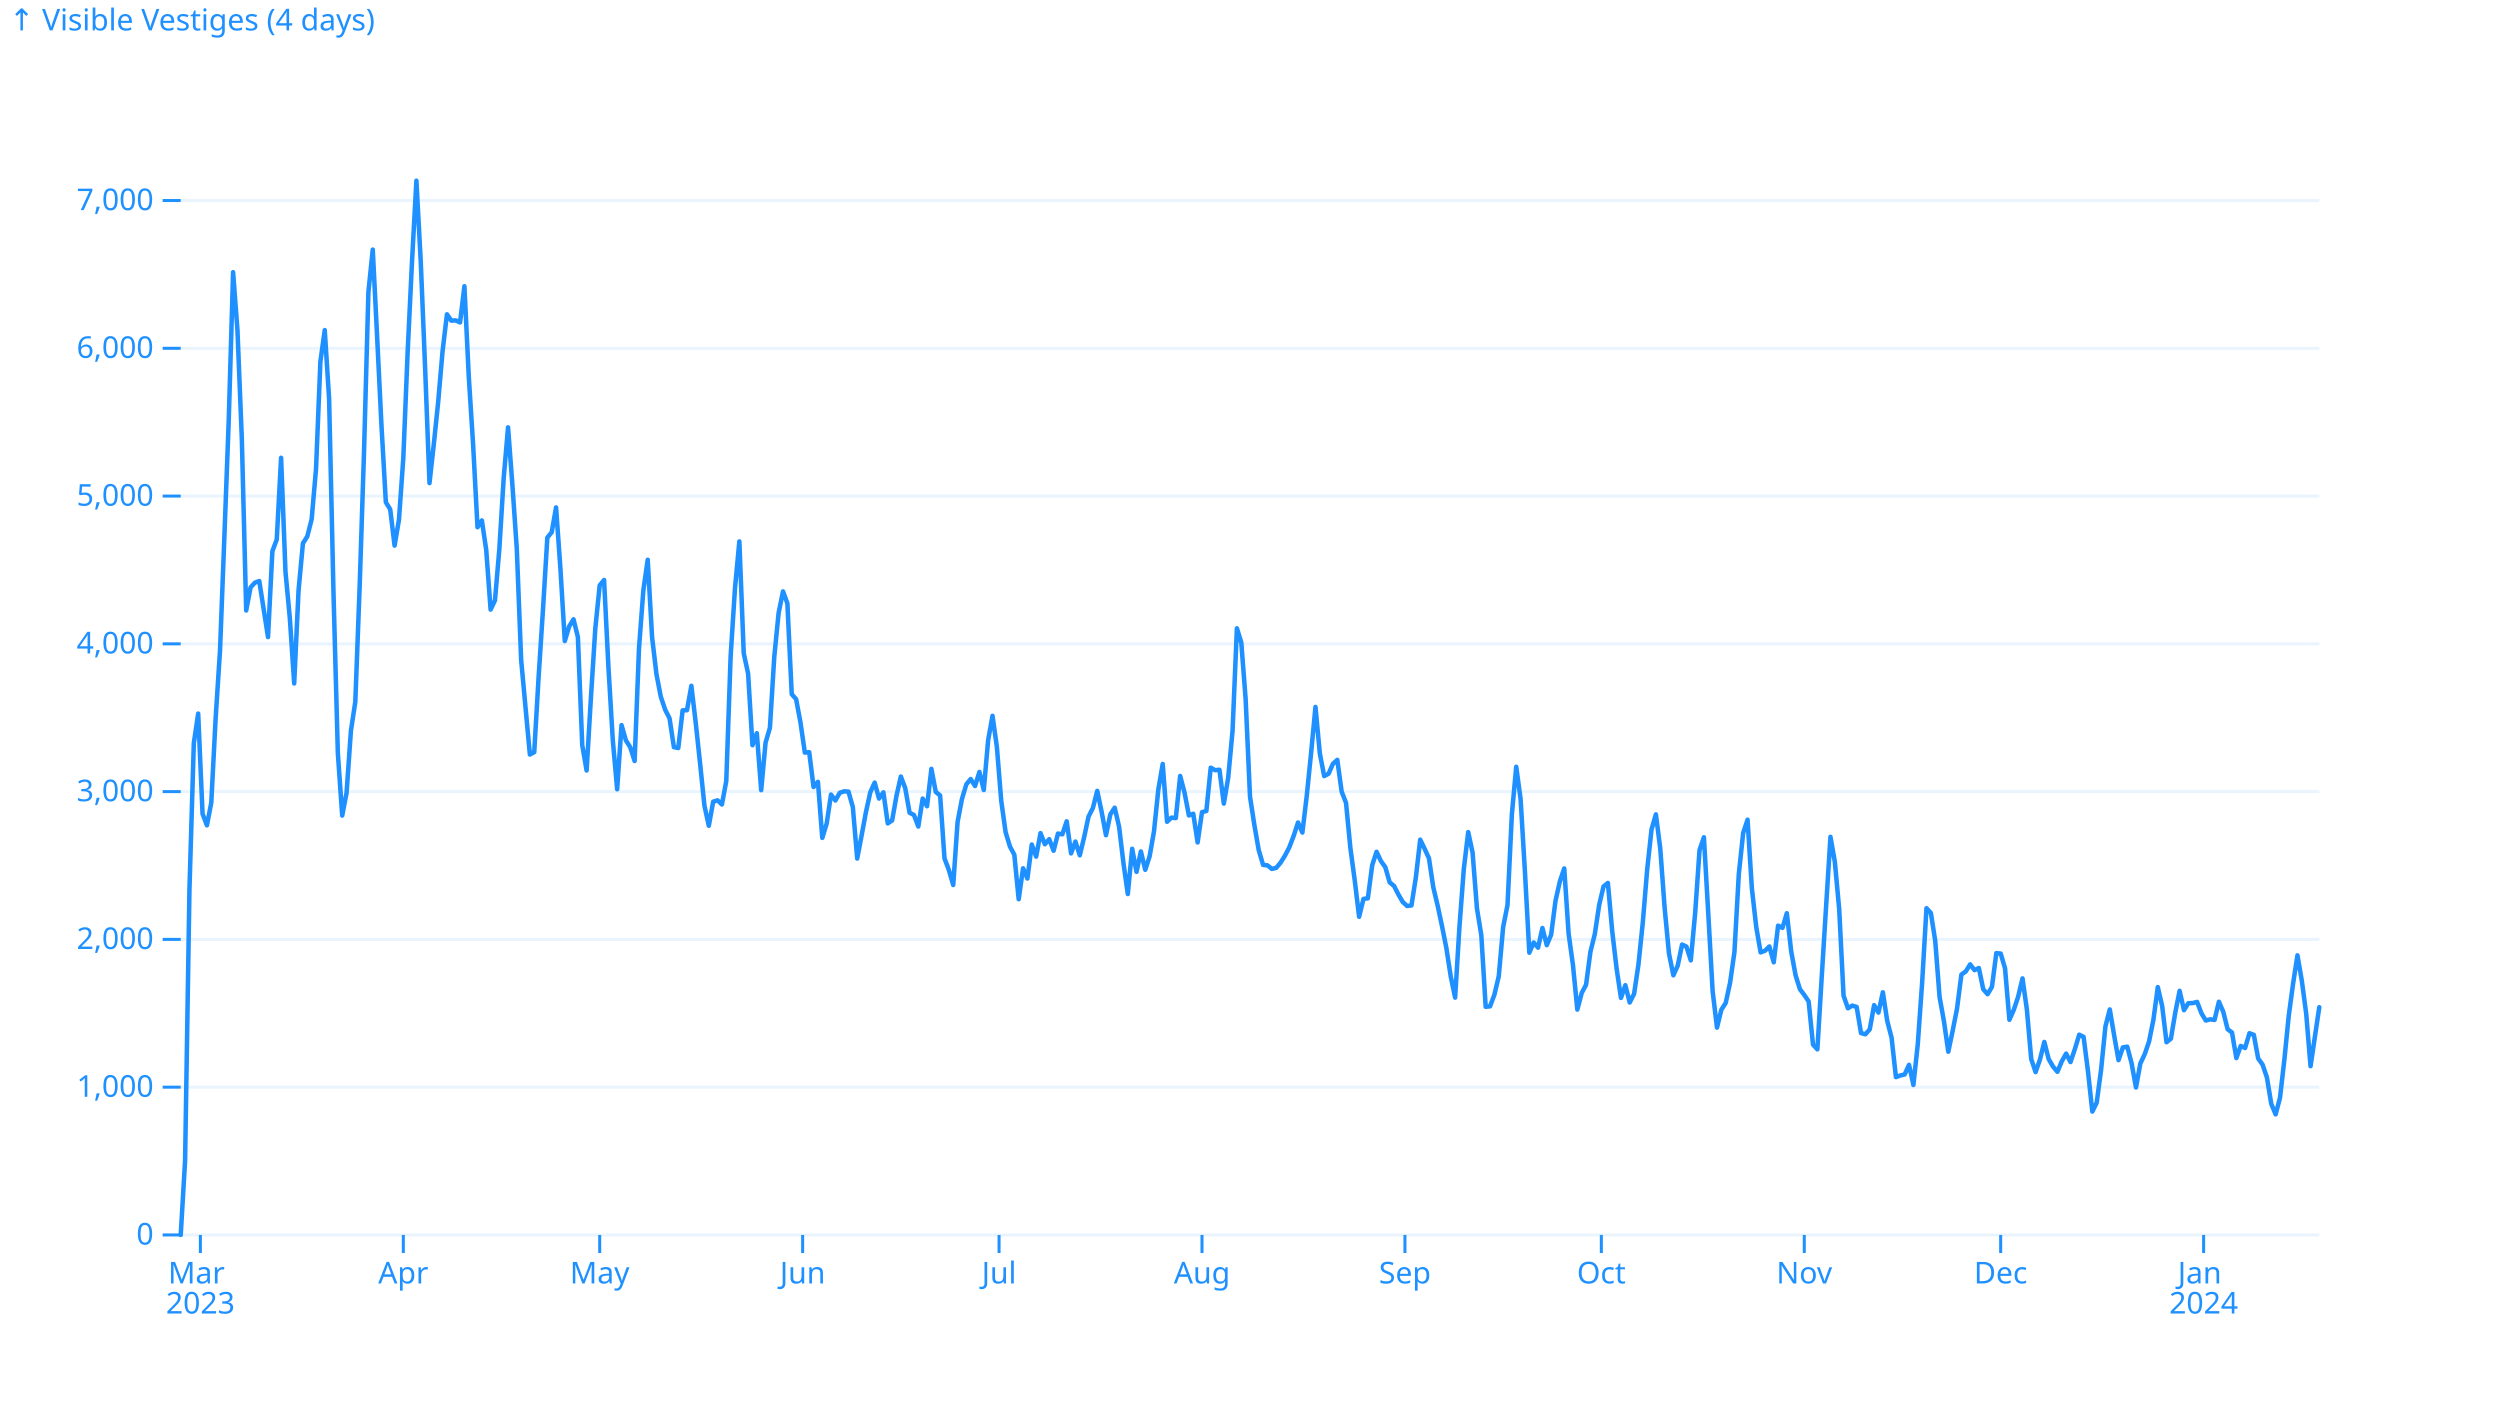
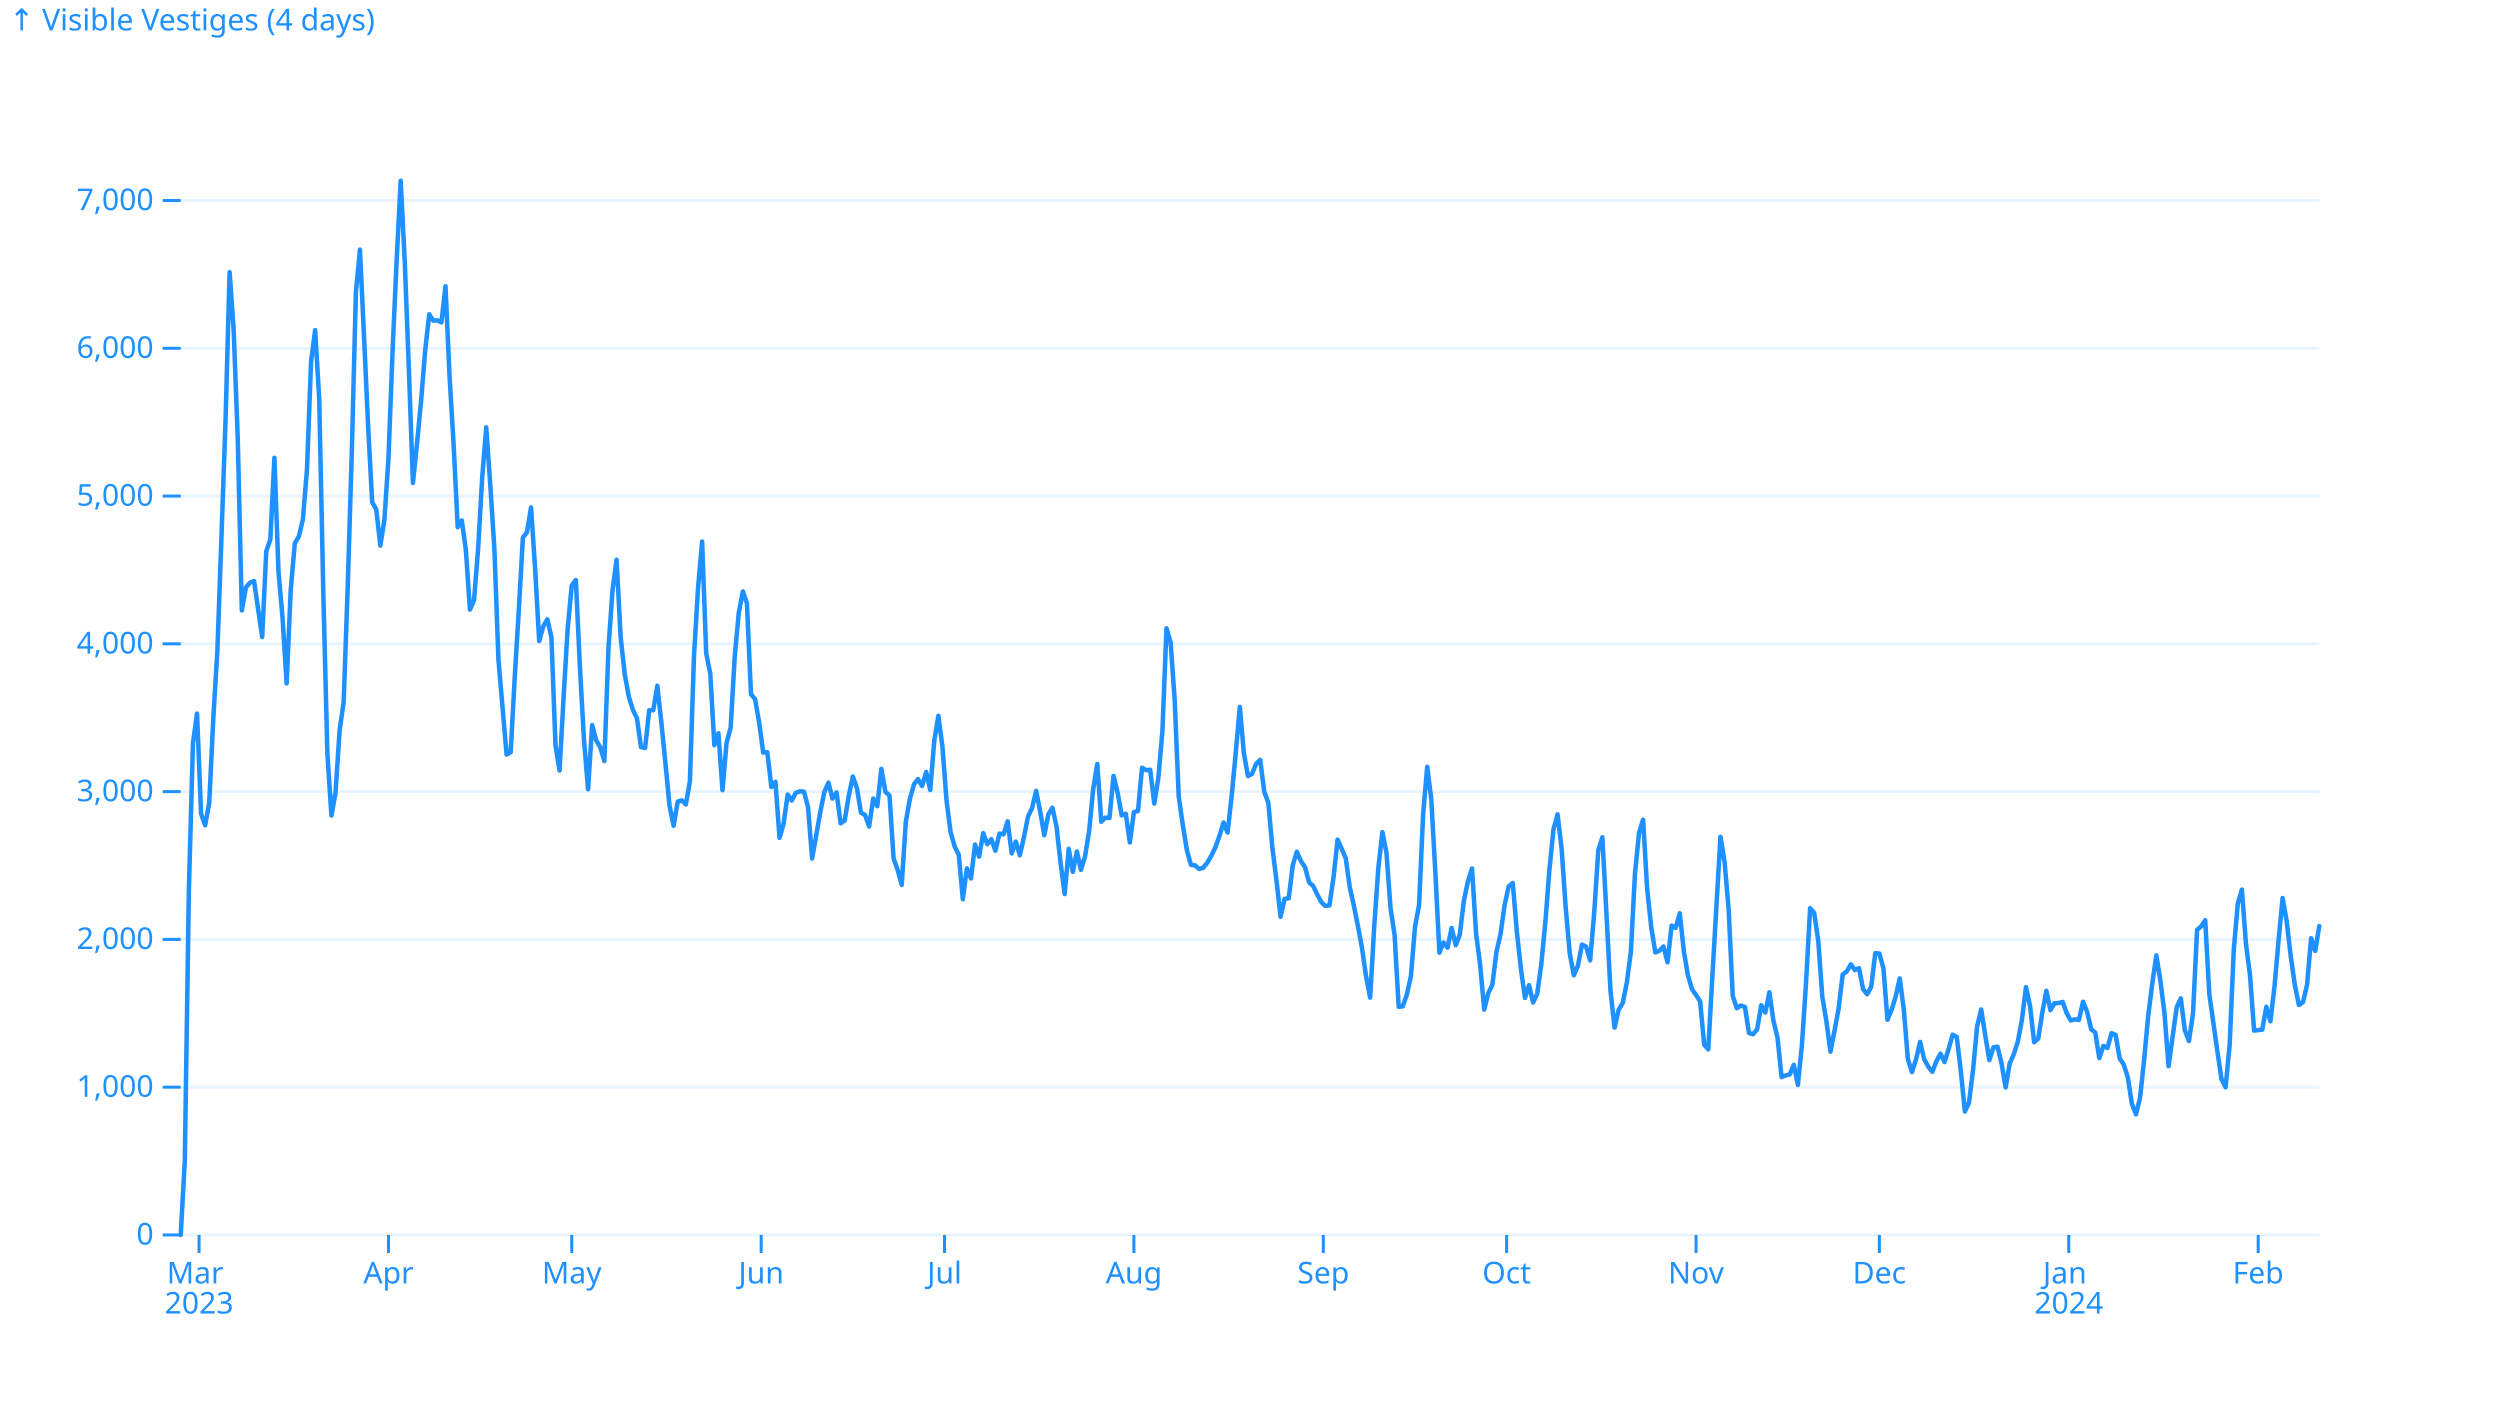
<svg xmlns="http://www.w3.org/2000/svg" class="plot-d6a7b5" fill="currentColor" font-family="system-ui, sans-serif" font-size="10" text-anchor="middle" width="830" height="470" viewBox="0 0 830 470" color="#1e90ff">
  <style>:where(.plot-d6a7b5){--plot-background: white;display:block;height:intrinsic;max-width:100%}:where(.plot-d6a7b5 text),:where(.plot-d6a7b5 tspan){white-space:pre}</style>
  <g aria-label="y-grid" stroke="currentColor" stroke-opacity=".1">
    <line x1="60" x2="770" y1="410" y2="410" />
    <line x1="60" x2="770" y1="360.939" y2="360.939" />
    <line x1="60" x2="770" y1="311.878" y2="311.878" />
    <line x1="60" x2="770" y1="262.817" y2="262.817" />
    <line x1="60" x2="770" y1="213.757" y2="213.757" />
    <line x1="60" x2="770" y1="164.696" y2="164.696" />
    <line x1="60" x2="770" y1="115.635" y2="115.635" />
    <line x1="60" x2="770" y1="66.574" y2="66.574" />
  </g>
  <g aria-label="y-axis tick" fill="none" stroke="currentColor">
    <path transform="translate(60,410)" d="M0,0L-6,0" />
    <path transform="translate(60,360.9392)" d="M0,0L-6,0" />
    <path transform="translate(60,311.8783)" d="M0,0L-6,0" />
    <path transform="translate(60,262.8175)" d="M0,0L-6,0" />
    <path transform="translate(60,213.7567)" d="M0,0L-6,0" />
    <path transform="translate(60,164.6958)" d="M0,0L-6,0" />
    <path transform="translate(60,115.635)" d="M0,0L-6,0" />
    <path transform="translate(60,66.57415)" d="M0,0L-6,0" />
  </g>
  <g aria-label="y-axis tick label" text-anchor="end" font-variant="tabular-nums">
    <text y=".32em" transform="translate(-9,0) translate(60,410)">0</text>
    <text y=".32em" transform="translate(-9,0) translate(60,360.9392)">1,000</text>
    <text y=".32em" transform="translate(-9,0) translate(60,311.8783)">2,000</text>
    <text y=".32em" transform="translate(-9,0) translate(60,262.8175)">3,000</text>
    <text y=".32em" transform="translate(-9,0) translate(60,213.7567)">4,000</text>
    <text y=".32em" transform="translate(-9,0) translate(60,164.6958)">5,000</text>
    <text y=".32em" transform="translate(-9,0) translate(60,115.635)">6,000</text>
    <text y=".32em" transform="translate(-9,0) translate(60,66.57415)">7,000</text>
  </g>
  <g aria-label="y-axis label" text-anchor="start">
    <text y=".71em" transform="translate(-57,-57) translate(60,60)">↑ Visible Vestiges (4 days)</text>
  </g>
  <g aria-label="x-axis tick" fill="none" stroke="currentColor">
-     <path transform="translate(66.52041,410)" d="M0,0L0,6" />
-     <path transform="translate(133.898,410)" d="M0,0L0,6" />
-     <path transform="translate(199.102,410)" d="M0,0L0,6" />
-     <path transform="translate(266.4796,410)" d="M0,0L0,6" />
-     <path transform="translate(331.6837,410)" d="M0,0L0,6" />
-     <path transform="translate(399.0612,410)" d="M0,0L0,6" />
-     <path transform="translate(466.4388,410)" d="M0,0L0,6" />
-     <path transform="translate(531.6429,410)" d="M0,0L0,6" />
-     <path transform="translate(599.0204,410)" d="M0,0L0,6" />
-     <path transform="translate(664.2245,410)" d="M0,0L0,6" />
-     <path transform="translate(731.602,410)" d="M0,0L0,6" />
+     <path transform="translate(66.08571,410)" d="M0,0L0,6" />
+     <path transform="translate(128.9714,410)" d="M0,0L0,6" />
+     <path transform="translate(189.8286,410)" d="M0,0L0,6" />
+     <path transform="translate(252.7143,410)" d="M0,0L0,6" />
+     <path transform="translate(313.5714,410)" d="M0,0L0,6" />
+     <path transform="translate(376.4571,410)" d="M0,0L0,6" />
+     <path transform="translate(439.3429,410)" d="M0,0L0,6" />
+     <path transform="translate(500.2,410)" d="M0,0L0,6" />
+     <path transform="translate(563.0857,410)" d="M0,0L0,6" />
+     <path transform="translate(623.9429,410)" d="M0,0L0,6" />
+     <path transform="translate(686.8286,410)" d="M0,0L0,6" />
+     <path transform="translate(749.7143,410)" d="M0,0L0,6" />
  </g>
  <g aria-label="x-axis tick label" font-variant="tabular-nums">
-     <text transform="translate(0,9) translate(66.52041,410)">
+     <text transform="translate(0,9) translate(66.08571,410)">
      <tspan x="0" y=".71em">Mar</tspan>
      <tspan x="0" dy="1em">2023</tspan>
    </text>
-     <text y=".71em" transform="translate(0,9) translate(133.898,410)">Apr</text>
-     <text y=".71em" transform="translate(0,9) translate(199.102,410)">May</text>
-     <text y=".71em" transform="translate(0,9) translate(266.4796,410)">Jun</text>
-     <text y=".71em" transform="translate(0,9) translate(331.6837,410)">Jul</text>
-     <text y=".71em" transform="translate(0,9) translate(399.0612,410)">Aug</text>
-     <text y=".71em" transform="translate(0,9) translate(466.4388,410)">Sep</text>
-     <text y=".71em" transform="translate(0,9) translate(531.6429,410)">Oct</text>
-     <text y=".71em" transform="translate(0,9) translate(599.0204,410)">Nov</text>
-     <text y=".71em" transform="translate(0,9) translate(664.2245,410)">Dec</text>
-     <text transform="translate(0,9) translate(731.602,410)">
+     <text y=".71em" transform="translate(0,9) translate(128.9714,410)">Apr</text>
+     <text y=".71em" transform="translate(0,9) translate(189.8286,410)">May</text>
+     <text y=".71em" transform="translate(0,9) translate(252.7143,410)">Jun</text>
+     <text y=".71em" transform="translate(0,9) translate(313.5714,410)">Jul</text>
+     <text y=".71em" transform="translate(0,9) translate(376.4571,410)">Aug</text>
+     <text y=".71em" transform="translate(0,9) translate(439.3429,410)">Sep</text>
+     <text y=".71em" transform="translate(0,9) translate(500.2,410)">Oct</text>
+     <text y=".71em" transform="translate(0,9) translate(563.0857,410)">Nov</text>
+     <text y=".71em" transform="translate(0,9) translate(623.9429,410)">Dec</text>
+     <text transform="translate(0,9) translate(686.8286,410)">
      <tspan x="0" y=".71em">Jan</tspan>
      <tspan x="0" dy="1em">2024</tspan>
    </text>
+     <text y=".71em" transform="translate(0,9) translate(749.7143,410)">Feb</text>
  </g>
  <g aria-label="line" fill="none" stroke="currentColor" stroke-width="1.5" stroke-linejoin="round" stroke-linecap="round">
-     <path d="M60,410L61.449,385.371L62.898,295.296L64.347,246.726L65.796,236.913L67.245,270.177L68.694,274.003L70.143,266.497L71.592,238.434L73.041,216.013L74.49,178.237L75.939,139.626L77.388,90.369L78.837,109.65L80.286,145.66L81.735,202.669L83.184,195.015L84.633,193.445L86.082,192.906L87.531,202.227L88.98,211.5L90.429,182.996L91.878,179.12L93.327,151.989L94.776,189.815L96.224,205.22L97.673,226.905L99.122,195.948L100.571,180.395L102.02,178.089L103.469,172.398L104.918,155.718L106.367,120.05L107.816,109.601L109.265,132.463L110.714,196.683L112.163,250.013L113.612,270.765L115.061,263.21L116.51,242.555L117.959,233.038L119.408,194.623L120.857,149.978L122.306,97.041L123.755,82.862L125.204,111.808L126.653,141.343L128.102,166.756L129.551,169.111L131,181.131L132.449,172.595L133.898,152.136L135.347,116.665L136.796,86.689L138.245,60L139.694,86.934L141.143,122.258L142.592,160.378L144.041,147.328L145.49,133.297L146.939,116.518L148.388,104.351L149.837,106.461L151.286,106.362L152.735,107.049L154.184,95.029L155.633,125.006L157.082,147.77L158.531,175.048L159.98,172.791L161.429,182.603L162.878,202.375L164.327,199.333L165.776,182.358L167.224,158.759L168.673,141.883L170.122,161.114L171.571,182.161L173.02,219.055L174.469,234.853L175.918,250.503L177.367,249.718L178.816,224.795L180.265,202.473L181.714,178.482L183.163,176.716L184.612,168.474L186.061,188.785L187.51,212.825L188.959,207.967L190.408,205.613L191.857,211.5L193.306,247.412L194.755,255.802L196.204,231.32L197.653,208.507L199.102,194.329L200.551,192.562L202,221.508L203.449,245.744L204.898,262.033L206.347,240.74L207.796,245.793L209.245,248.099L210.694,252.662L212.143,215.327L213.592,195.997L215.041,185.841L216.49,211.549L217.939,223.814L219.388,231.32L220.837,235.638L222.286,238.483L223.735,248.05L225.184,248.345L226.633,235.834L228.082,235.785L229.531,227.69L230.98,239.955L232.429,253.496L233.878,267.527L235.327,274.151L236.776,266.154L238.224,265.712L239.673,267.086L241.122,259.334L242.571,217.829L244.02,195.212L245.469,179.757L246.918,216.897L248.367,223.618L249.816,247.412L251.265,243.438L252.714,262.327L254.163,246.578L255.612,241.623L257.061,218.025L258.51,203.454L259.959,196.34L261.408,200.314L262.857,230.486L264.306,232.105L265.755,239.857L267.204,249.865L268.653,249.718L270.102,261.297L271.551,259.579L273,278.174L274.449,273.464L275.898,263.799L277.347,265.761L278.796,263.21L280.245,262.719L281.694,262.817L283.143,267.969L284.592,285.042L286.041,277.438L287.49,269.637L288.939,263.014L290.388,259.825L291.837,265.123L293.286,263.063L294.735,273.366L296.184,272.384L297.633,264.191L299.082,257.813L300.531,261.64L301.98,269.833L303.429,270.569L304.878,274.396L306.327,265.123L307.776,267.675L309.224,255.262L310.673,262.916L312.122,264.093L313.571,284.993L315.02,288.82L316.469,293.824L317.918,272.875L319.367,265.271L320.816,260.414L322.265,258.647L323.714,260.953L325.163,256.292L326.612,262.278L328.061,245.744L329.51,237.649L330.959,247.952L332.408,265.859L333.857,276.26L335.306,281.068L336.755,283.766L338.204,298.534L339.653,288.28L341.102,291.665L342.551,280.381L344,284.404L345.449,276.604L346.898,280.283L348.347,278.615L349.796,282.442L351.245,276.751L352.694,276.996L354.143,272.679L355.592,283.325L357.041,279.4L358.49,283.963L359.939,277.928L361.388,271.109L362.837,268.263L364.286,262.572L365.735,269.49L367.184,277.29L368.633,270.373L370.082,268.165L371.531,274.445L372.98,286.514L374.429,296.817L375.878,281.804L377.327,289.458L378.776,282.687L380.224,288.771L381.673,284.306L383.122,276.015L384.571,262.082L386.02,253.643L387.469,272.826L388.918,271.452L390.367,271.599L391.816,257.617L393.265,263.161L394.714,270.716L396.163,270.177L397.612,279.694L399.061,269.637L400.51,269.244L401.959,254.87L403.408,255.704L404.857,255.556L406.306,266.791L407.755,258.255L409.204,242.653L410.653,208.605L412.102,213.266L413.551,232.105L415,264.486L416.449,273.905L417.898,282.246L419.347,287.152L420.796,287.299L422.245,288.476L423.694,288.133L425.143,286.416L426.592,284.11L428.041,281.313L429.49,277.536L430.939,273.071L432.388,276.407L433.837,264.24L435.286,249.964L436.735,234.706L438.184,250.16L439.633,257.666L441.082,256.881L442.531,253.594L443.98,252.269L445.429,262.817L446.878,266.546L448.327,281.559L449.776,292.303L451.224,304.372L452.673,298.436L454.122,298.239L455.571,287.25L457.02,282.785L458.469,285.876L459.918,287.888L461.367,292.941L462.816,294.118L464.265,296.964L465.714,299.466L467.163,300.791L468.612,300.594L470.061,291.322L471.51,278.762L472.959,281.755L474.408,284.944L475.857,294.609L477.306,300.692L478.755,307.512L480.204,314.822L481.653,324.242L483.102,331.208L484.551,307.463L486,288.329L487.449,276.26L488.898,283.08L490.347,301.576L491.796,310.505L493.245,334.25L494.694,334.103L496.143,330.227L497.592,324.094L499.041,307.806L500.49,300.496L501.939,270.373L503.388,254.575L504.837,265.32L506.286,289.556L507.735,316.294L509.184,312.909L510.633,314.626L512.082,308.101L513.531,313.792L514.98,310.308L516.429,299.073L517.878,292.597L519.327,288.329L520.776,309.965L522.224,320.415L523.673,335.182L525.122,329.687L526.571,326.94L528.02,315.999L529.469,310.161L530.918,300.496L532.367,294.315L533.816,293.137L535.265,309.229L536.714,321.592L538.163,331.306L539.612,327.087L541.061,332.827L542.51,329.982L543.959,320.268L545.408,306.285L546.857,288.771L548.306,275.377L549.755,270.373L551.204,281.706L552.653,301.379L554.102,316.588L555.551,323.8L557,320.611L558.449,313.595L559.898,314.282L561.347,318.845L562.796,303.047L564.245,282.246L565.694,277.977L567.143,303.293L568.592,329.05L570.041,341.168L571.49,335.231L572.939,332.974L574.388,326.253L575.837,316.049L577.286,290.144L578.735,276.555L580.184,272.139L581.633,295.1L583.082,307.855L584.531,316.196L585.98,315.656L587.429,314.233L588.878,319.483L590.327,307.316L591.776,308.052L593.224,303.195L594.673,315.803L596.122,323.751L597.571,328.412L599.02,330.325L600.469,332.484L601.918,346.81L603.367,348.38L604.816,324.291L606.265,300.938L607.714,277.83L609.163,286.121L610.612,301.821L612.061,330.571L613.51,334.741L614.959,333.858L616.408,334.299L617.857,342.983L619.306,343.375L620.755,341.756L622.204,333.71L623.653,336.163L625.102,329.442L626.551,338.911L628,344.504L629.449,357.603L630.898,357.063L632.347,356.72L633.796,353.531L635.245,360.203L636.694,346.761L638.143,326.351L639.592,301.526L641.041,303.096L642.49,312.32L643.939,331.012L645.388,339.058L646.837,349.165L648.286,342.198L649.735,334.839L651.184,323.555L652.633,322.525L654.082,320.17L655.531,322.083L656.98,321.396L658.429,328.412L659.878,330.08L661.327,327.627L662.776,316.441L664.224,316.588L665.673,321.494L667.122,338.567L668.571,335.28L670.02,330.914L671.469,324.83L672.918,335.133L674.367,351.618L675.816,355.935L677.265,351.765L678.714,345.927L680.163,351.618L681.612,354.12L683.061,355.837L684.51,352.354L685.959,349.802L687.408,352.599L688.857,348.281L690.306,343.523L691.755,344.258L693.204,355.641L694.653,369.034L696.102,366.091L697.551,355.248L699,340.775L700.449,335.133L701.898,343.768L703.347,351.961L704.796,347.742L706.245,347.496L707.694,353.04L709.143,361.037L710.592,353.089L712.041,349.999L713.49,345.779L714.939,338.518L716.388,327.725L717.837,334.005L719.286,346.025L720.735,344.847L722.184,336.213L723.633,328.951L725.082,335.378L726.531,333.073L727.98,333.024L729.429,332.631L730.878,336.409L732.327,338.813L733.776,338.42L735.224,338.616L736.673,332.582L738.122,335.918L739.571,341.707L741.02,342.787L742.469,351.274L743.918,347.251L745.367,347.938L746.816,343.032L748.265,343.572L749.714,351.421L751.163,353.433L752.612,357.701L754.061,366.483L755.51,369.966L756.959,364.472L758.408,351.814L759.857,337.292L761.306,326.548L762.755,317.177L764.204,325.615L765.653,336.507L767.102,353.973L768.551,344.16L770,334.397" />
+     <path d="M60,410L61.352,385.371L62.705,295.296L64.057,246.726L65.41,236.913L66.762,270.177L68.114,274.003L69.467,266.497L70.819,238.434L72.171,216.013L73.524,178.237L74.876,139.626L76.229,90.369L77.581,109.65L78.933,145.66L80.286,202.669L81.638,195.015L82.99,193.445L84.343,192.906L85.695,202.227L87.048,211.5L88.4,182.996L89.752,179.12L91.105,151.989L92.457,189.815L93.81,205.22L95.162,226.905L96.514,195.948L97.867,180.395L99.219,178.089L100.571,172.398L101.924,155.718L103.276,120.05L104.629,109.601L105.981,132.463L107.333,196.683L108.686,250.013L110.038,270.765L111.39,263.21L112.743,242.555L114.095,233.038L115.448,194.623L116.8,149.978L118.152,97.041L119.505,82.862L120.857,111.808L122.21,141.343L123.562,166.756L124.914,169.111L126.267,181.131L127.619,172.595L128.971,152.136L130.324,116.665L131.676,86.689L133.029,60L134.381,86.934L135.733,122.258L137.086,160.378L138.438,147.328L139.79,133.297L141.143,116.518L142.495,104.351L143.848,106.461L145.2,106.362L146.552,107.049L147.905,95.029L149.257,125.006L150.61,147.77L151.962,175.048L153.314,172.791L154.667,182.603L156.019,202.375L157.371,199.333L158.724,182.358L160.076,158.759L161.429,141.883L162.781,161.114L164.133,182.161L165.486,219.055L166.838,234.853L168.19,250.503L169.543,249.718L170.895,224.795L172.248,202.473L173.6,178.482L174.952,176.716L176.305,168.474L177.657,188.785L179.01,212.825L180.362,207.967L181.714,205.613L183.067,211.5L184.419,247.412L185.771,255.802L187.124,231.32L188.476,208.507L189.829,194.329L191.181,192.562L192.533,221.508L193.886,245.744L195.238,262.033L196.59,240.74L197.943,245.793L199.295,248.099L200.648,252.662L202,215.327L203.352,195.997L204.705,185.841L206.057,211.549L207.41,223.814L208.762,231.32L210.114,235.638L211.467,238.483L212.819,248.05L214.171,248.345L215.524,235.834L216.876,235.785L218.229,227.69L219.581,239.955L220.933,253.496L222.286,267.527L223.638,274.151L224.99,266.154L226.343,265.712L227.695,267.086L229.048,259.334L230.4,217.829L231.752,195.212L233.105,179.757L234.457,216.897L235.81,223.618L237.162,247.412L238.514,243.438L239.867,262.327L241.219,246.578L242.571,241.623L243.924,218.025L245.276,203.454L246.629,196.34L247.981,200.314L249.333,230.486L250.686,232.105L252.038,239.857L253.39,249.865L254.743,249.718L256.095,261.297L257.448,259.579L258.8,278.174L260.152,273.464L261.505,263.799L262.857,265.761L264.21,263.21L265.562,262.719L266.914,262.817L268.267,267.969L269.619,285.042L270.971,277.438L272.324,269.637L273.676,263.014L275.029,259.825L276.381,265.123L277.733,263.063L279.086,273.366L280.438,272.384L281.79,264.191L283.143,257.813L284.495,261.64L285.848,269.833L287.2,270.569L288.552,274.396L289.905,265.123L291.257,267.675L292.61,255.262L293.962,262.916L295.314,264.093L296.667,284.993L298.019,288.82L299.371,293.824L300.724,272.875L302.076,265.271L303.429,260.414L304.781,258.647L306.133,260.953L307.486,256.292L308.838,262.278L310.19,245.744L311.543,237.649L312.895,247.952L314.248,265.859L315.6,276.26L316.952,281.068L318.305,283.766L319.657,298.534L321.01,288.28L322.362,291.665L323.714,280.381L325.067,284.404L326.419,276.604L327.771,280.283L329.124,278.615L330.476,282.442L331.829,276.751L333.181,276.996L334.533,272.679L335.886,283.325L337.238,279.4L338.59,283.963L339.943,277.928L341.295,271.109L342.648,268.263L344,262.572L345.352,269.49L346.705,277.29L348.057,270.373L349.41,268.165L350.762,274.445L352.114,286.514L353.467,296.817L354.819,281.804L356.171,289.458L357.524,282.687L358.876,288.771L360.229,284.306L361.581,276.015L362.933,262.082L364.286,253.643L365.638,272.826L366.99,271.452L368.343,271.599L369.695,257.617L371.048,263.161L372.4,270.716L373.752,270.177L375.105,279.694L376.457,269.637L377.81,269.244L379.162,254.87L380.514,255.704L381.867,255.556L383.219,266.791L384.571,258.255L385.924,242.653L387.276,208.605L388.629,213.266L389.981,232.105L391.333,264.486L392.686,273.905L394.038,282.246L395.39,287.152L396.743,287.299L398.095,288.476L399.448,288.133L400.8,286.416L402.152,284.11L403.505,281.313L404.857,277.536L406.21,273.071L407.562,276.407L408.914,264.24L410.267,249.964L411.619,234.706L412.971,250.16L414.324,257.666L415.676,256.881L417.029,253.594L418.381,252.269L419.733,262.817L421.086,266.546L422.438,281.559L423.79,292.303L425.143,304.372L426.495,298.436L427.848,298.239L429.2,287.25L430.552,282.785L431.905,285.876L433.257,287.888L434.61,292.941L435.962,294.118L437.314,296.964L438.667,299.466L440.019,300.791L441.371,300.594L442.724,291.322L444.076,278.762L445.429,281.755L446.781,284.944L448.133,294.609L449.486,300.692L450.838,307.512L452.19,314.822L453.543,324.242L454.895,331.208L456.248,307.463L457.6,288.329L458.952,276.26L460.305,283.08L461.657,301.576L463.01,310.505L464.362,334.25L465.714,334.103L467.067,330.227L468.419,324.094L469.771,307.806L471.124,300.496L472.476,270.373L473.829,254.575L475.181,265.32L476.533,289.556L477.886,316.294L479.238,312.909L480.59,314.626L481.943,308.101L483.295,313.792L484.648,310.308L486,299.073L487.352,292.597L488.705,288.329L490.057,309.965L491.41,320.415L492.762,335.182L494.114,329.687L495.467,326.94L496.819,315.999L498.171,310.161L499.524,300.496L500.876,294.315L502.229,293.137L503.581,309.229L504.933,321.592L506.286,331.306L507.638,327.087L508.99,332.827L510.343,329.982L511.695,320.268L513.048,306.285L514.4,288.771L515.752,275.377L517.105,270.373L518.457,281.706L519.81,301.379L521.162,316.588L522.514,323.8L523.867,320.611L525.219,313.595L526.571,314.282L527.924,318.845L529.276,303.047L530.629,282.246L531.981,277.977L533.333,303.293L534.686,329.05L536.038,341.168L537.39,335.231L538.743,332.974L540.095,326.253L541.448,316.049L542.8,290.144L544.152,276.555L545.505,272.139L546.857,295.1L548.21,307.855L549.562,316.196L550.914,315.656L552.267,314.233L553.619,319.483L554.971,307.316L556.324,308.052L557.676,303.195L559.029,315.803L560.381,323.751L561.733,328.412L563.086,330.325L564.438,332.484L565.79,346.81L567.143,348.38L568.495,324.291L569.848,300.938L571.2,277.83L572.552,286.121L573.905,301.821L575.257,330.571L576.61,334.741L577.962,333.858L579.314,334.299L580.667,342.983L582.019,343.375L583.371,341.756L584.724,333.71L586.076,336.163L587.429,329.442L588.781,338.911L590.133,344.504L591.486,357.603L592.838,357.063L594.19,356.72L595.543,353.531L596.895,360.203L598.248,346.761L599.6,326.351L600.952,301.526L602.305,303.096L603.657,312.32L605.01,331.012L606.362,339.058L607.714,349.165L609.067,342.198L610.419,334.839L611.771,323.555L613.124,322.525L614.476,320.17L615.829,322.083L617.181,321.396L618.533,328.412L619.886,330.08L621.238,327.627L622.59,316.441L623.943,316.588L625.295,321.494L626.648,338.567L628,335.28L629.352,330.914L630.705,324.83L632.057,335.133L633.41,351.618L634.762,355.935L636.114,351.765L637.467,345.927L638.819,351.618L640.171,354.12L641.524,355.837L642.876,352.354L644.229,349.802L645.581,352.599L646.933,348.281L648.286,343.523L649.638,344.258L650.99,355.641L652.343,369.034L653.695,366.091L655.048,355.248L656.4,340.775L657.752,335.133L659.105,343.768L660.457,351.961L661.81,347.742L663.162,347.496L664.514,353.04L665.867,361.037L667.219,353.089L668.571,349.999L669.924,345.779L671.276,338.518L672.629,327.725L673.981,334.005L675.333,346.025L676.686,344.847L678.038,336.213L679.39,328.951L680.743,335.378L682.095,333.073L683.448,333.024L684.8,332.631L686.152,336.409L687.505,338.813L688.857,338.42L690.21,338.616L691.562,332.582L692.914,335.918L694.267,341.707L695.619,342.787L696.971,351.274L698.324,347.251L699.676,347.938L701.029,343.032L702.381,343.572L703.733,351.421L705.086,353.433L706.438,357.701L707.79,366.483L709.143,369.966L710.495,364.472L711.848,351.814L713.2,337.292L714.552,326.548L715.905,317.177L717.257,325.615L718.61,336.507L719.962,353.973L721.314,344.16L722.667,334.397L724.019,331.454L725.371,342.051L726.724,345.632L728.076,336.507L729.429,308.689L730.781,307.561L732.133,305.5L733.486,330.08L734.838,339.598L736.19,349.214L737.543,358.29L738.895,360.988L740.248,346.859L741.6,315.411L742.952,299.907L744.305,295.345L745.657,313.399L747.01,323.849L748.362,342.149L749.714,342.002L751.067,341.854L752.419,334.25L753.771,339.058L755.124,327.627L756.476,312.271L757.829,298.141L759.181,305.893L760.533,317.569L761.886,327.038L763.238,333.661L764.59,332.68L765.943,326.94L767.295,311.486L768.648,315.705L770,307.463" />
  </g>
</svg>
